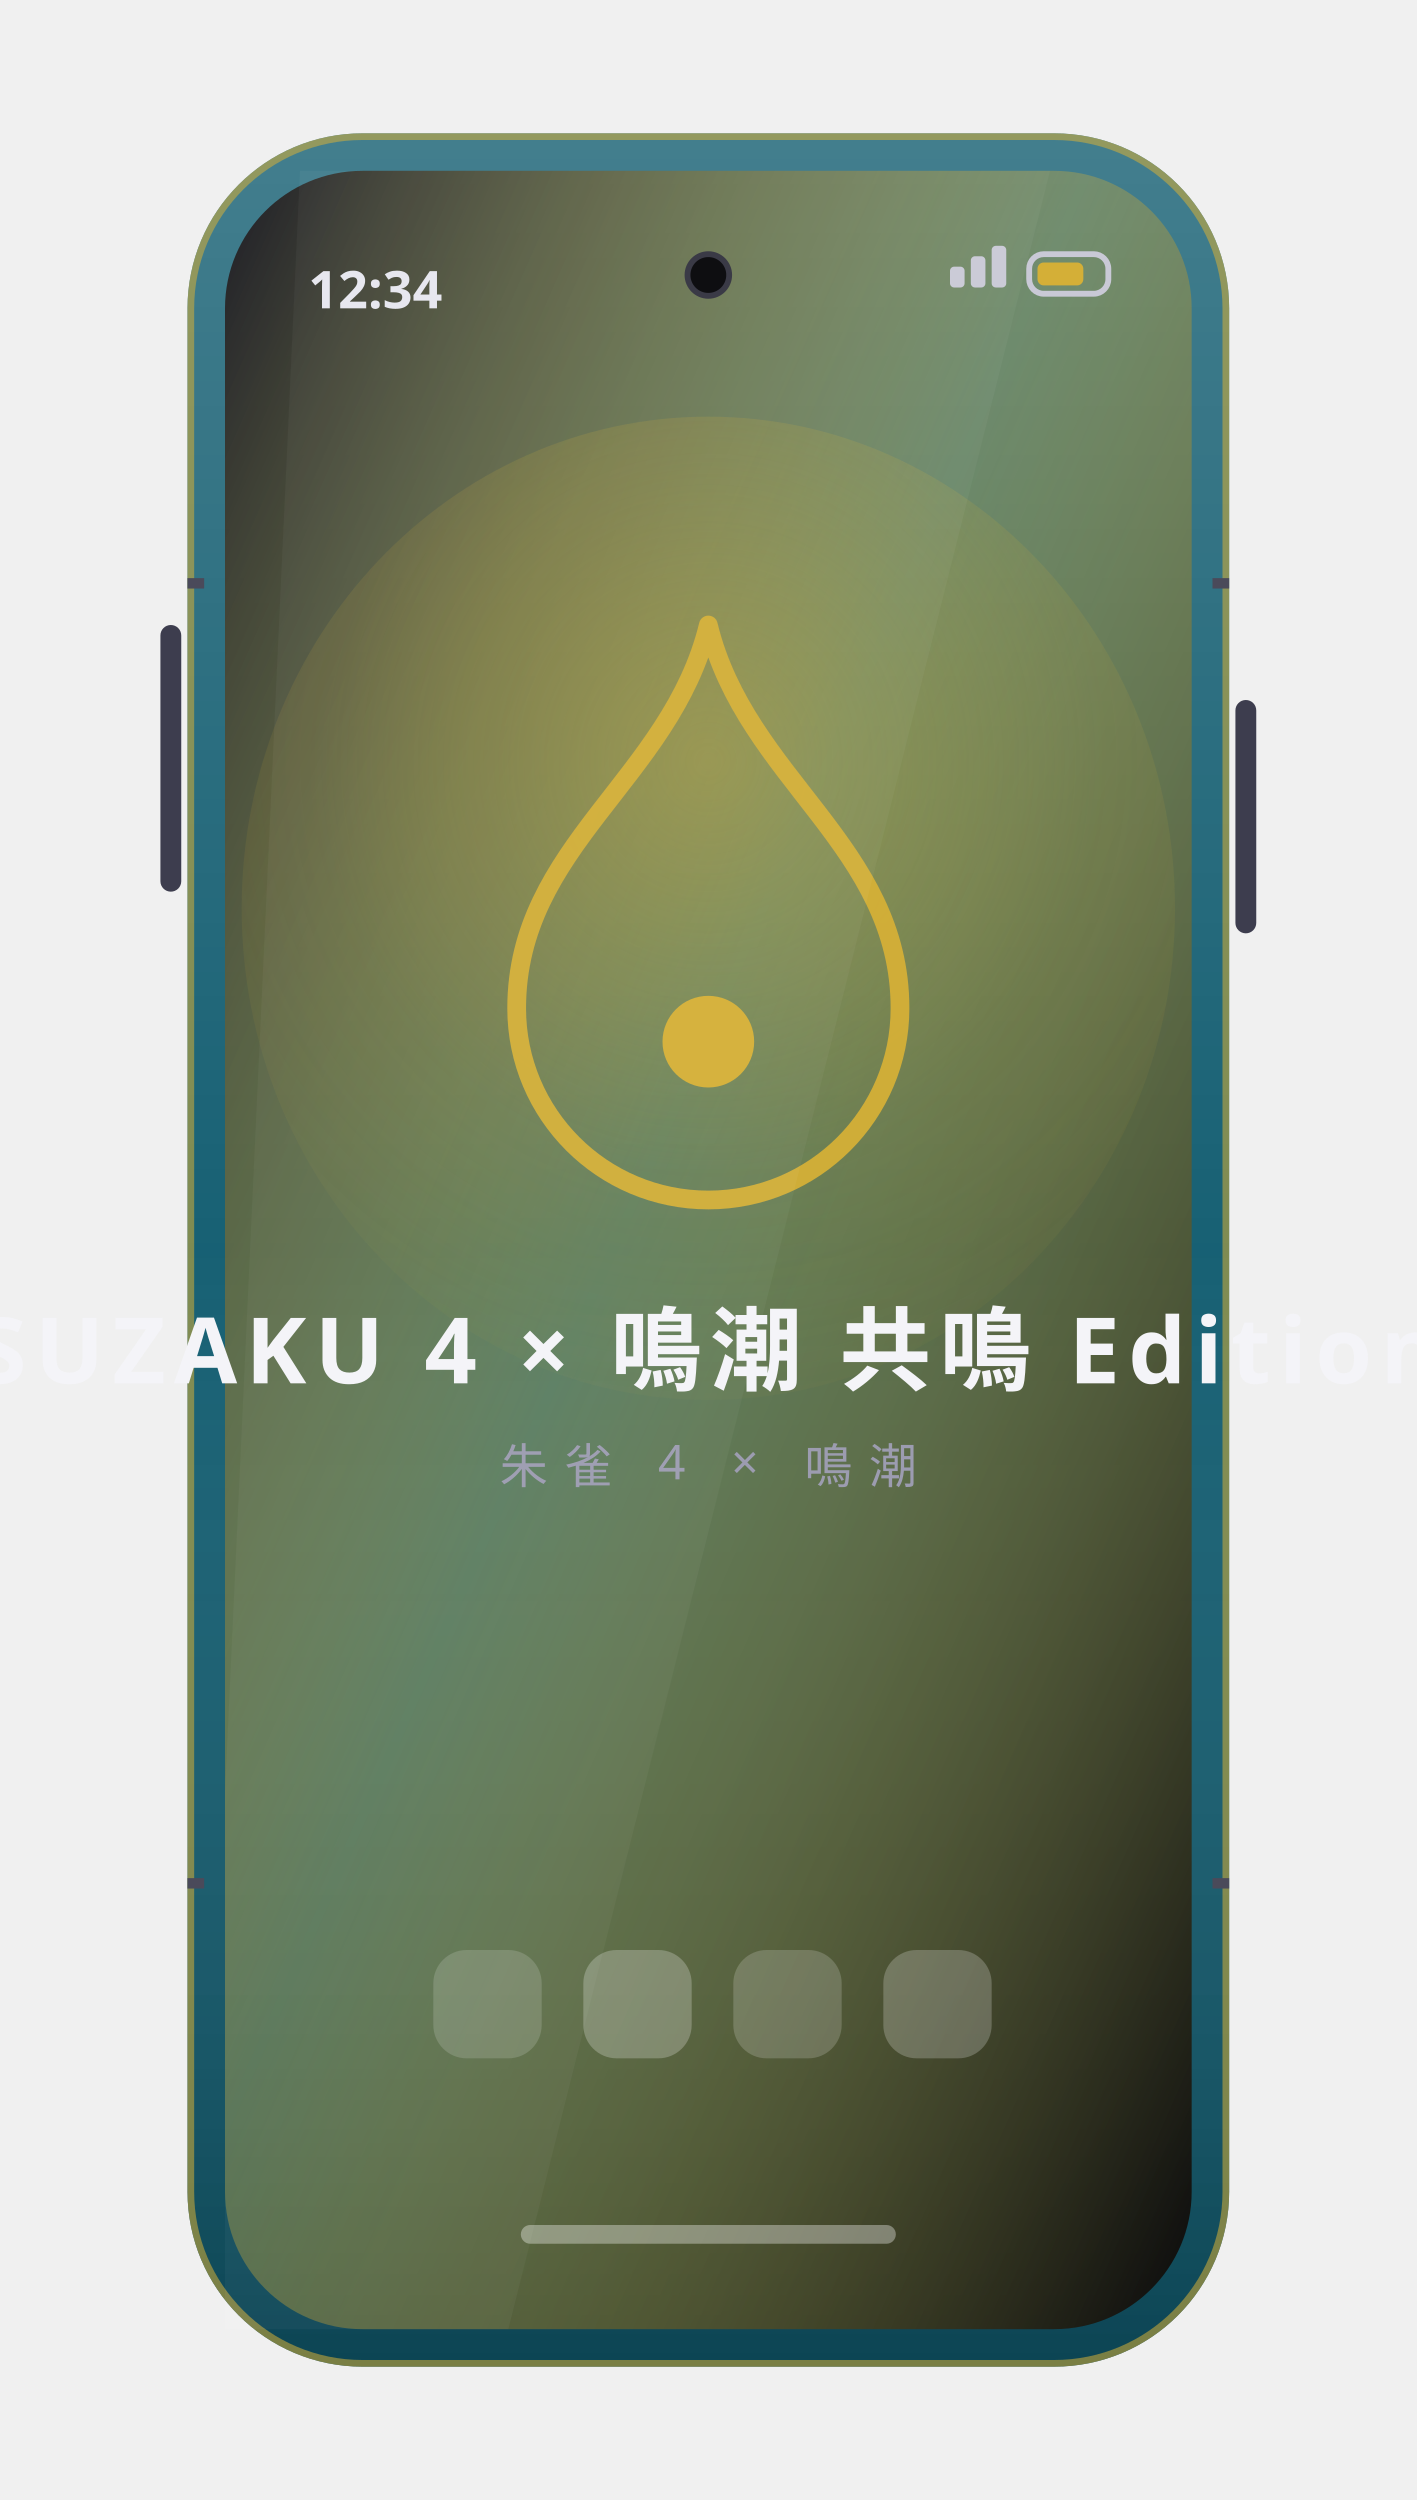
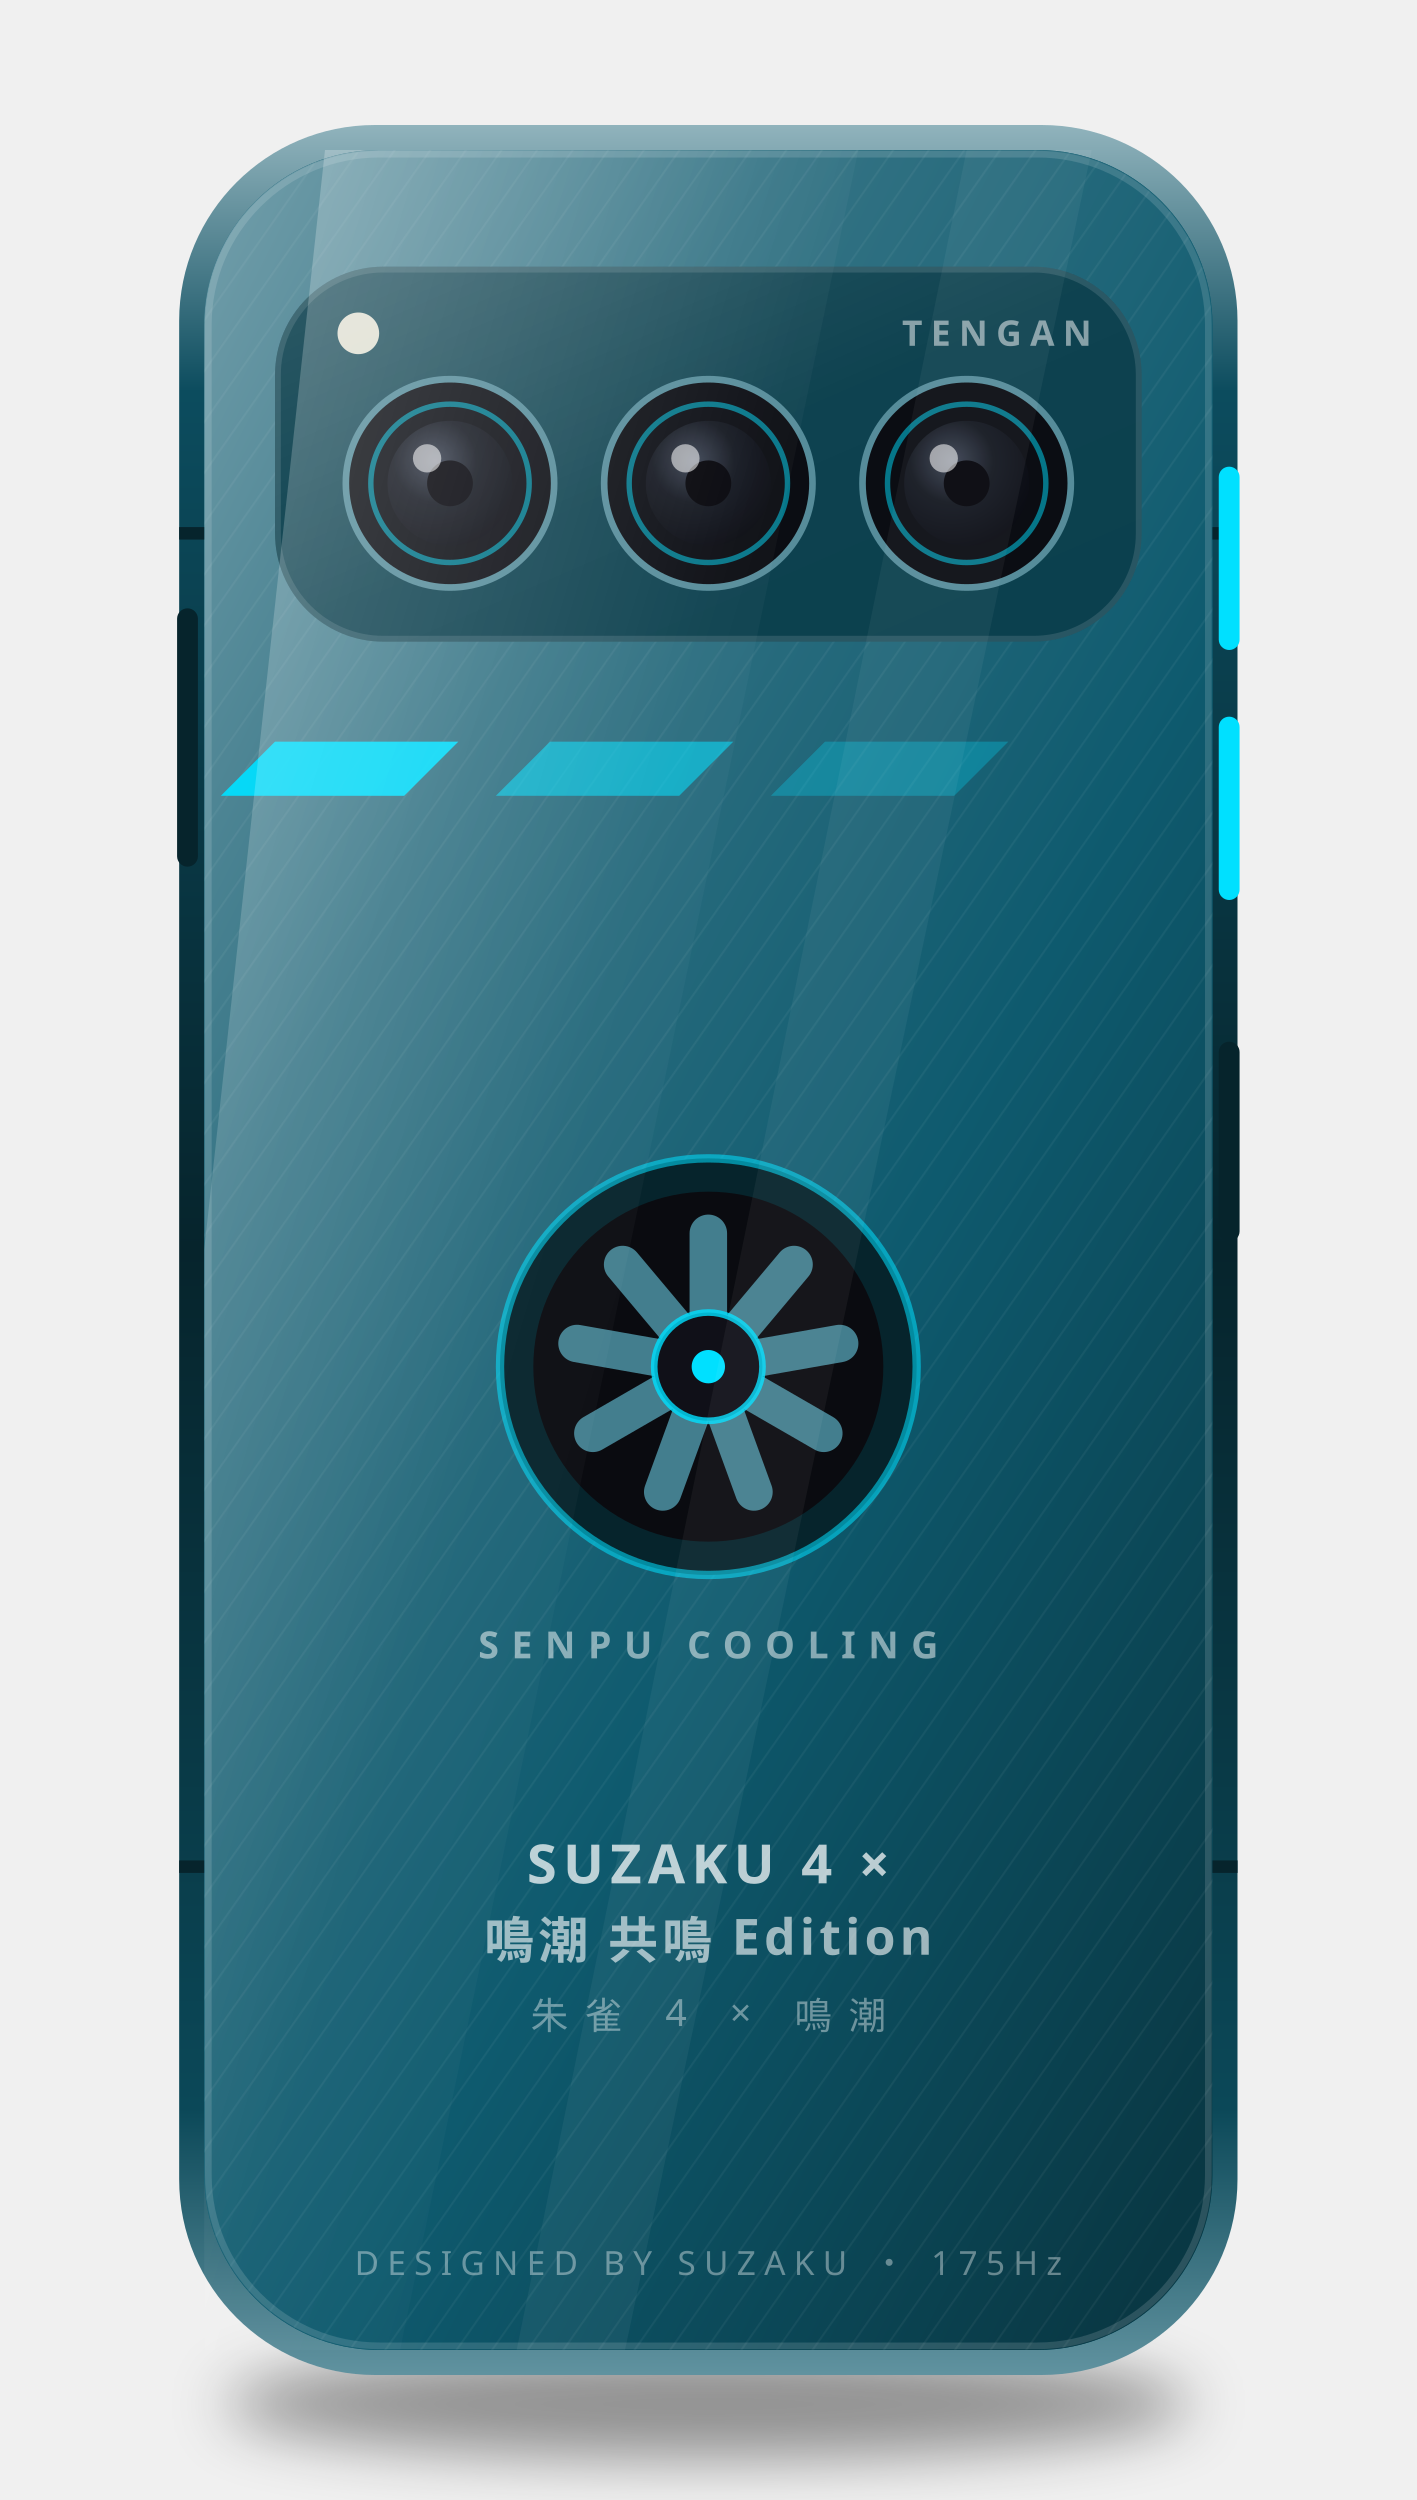
<svg xmlns="http://www.w3.org/2000/svg" viewBox="0 0 340 600" role="img" aria-label="SUZAKU 4 × 鳴潮 共鳴 Edition">
  <defs>
-     <linearGradient id="scrsuzaku4wuwa0" x1="0" y1="0" x2="1" y2="1">
-       <stop offset="0" stop-color="#1b1b26" />
-       <stop offset="0.45" stop-color="#d4af37" stop-opacity="0.34" />
-       <stop offset="1" stop-color="#07070b" />
+     <linearGradient id="bodysuzaku4wuwa0" x1="0" y1="0" x2="0.9" y2="1">
+       <stop offset="0" stop-color="#739fab" />
+       <stop offset="0.28" stop-color="#357485" />
+       <stop offset="0.62" stop-color="#0e5a6e" />
+       <stop offset="1" stop-color="#093844" />
    </linearGradient>
-     <radialGradient id="flaresuzaku4wuwa0" cx="0.5" cy="0.35" r="0.75">
-       <stop offset="0" stop-color="#d4af37" stop-opacity="0.42" />
-       <stop offset="0.55" stop-color="#d4af37" stop-opacity="0.12" />
-       <stop offset="1" stop-color="#d4af37" stop-opacity="0" />
+     <linearGradient id="framesuzaku4wuwa0" x1="0" y1="0" x2="0" y2="1">
+       <stop offset="0" stop-color="#93b5be" />
+       <stop offset="0.12" stop-color="#0c4c5e" />
+       <stop offset="0.5" stop-color="#06242c" />
+       <stop offset="0.88" stop-color="#0b4858" />
+       <stop offset="1" stop-color="#6294a1" />
+     </linearGradient>
+     <radialGradient id="lenssuzaku4wuwa0" cx="0.38" cy="0.32" r="0.95">
+       <stop offset="0" stop-color="#3c4454" />
+       <stop offset="0.35" stop-color="#141821" />
+       <stop offset="1" stop-color="#04040a" />
    </radialGradient>
-     <linearGradient id="metalsuzaku4wuwa0" x1="0" y1="0" x2="0" y2="1">
-       <stop offset="0" stop-color="#ffffff" stop-opacity="0.22" />
-       <stop offset="0.5" stop-color="#ffffff" stop-opacity="0.04" />
-       <stop offset="1" stop-color="#000000" stop-opacity="0.25" />
+     <linearGradient id="sheensuzaku4wuwa0" x1="0" y1="0" x2="1" y2="1">
+       <stop offset="0" stop-color="#ffffff" stop-opacity="0.28" />
+       <stop offset="0.5" stop-color="#ffffff" stop-opacity="0.03" />
+       <stop offset="1" stop-color="#ffffff" stop-opacity="0" />
    </linearGradient>
+     <pattern id="texsuzaku4wuwa0" width="7" height="7" patternUnits="userSpaceOnUse" patternTransform="rotate(35)">
+       <path d="M0 0 V7" stroke="#ffffff" stroke-opacity="0.045" stroke-width="1" />
+     </pattern>
+     <filter id="softsuzaku4wuwa0" x="-40%" y="-40%" width="180%" height="180%">
+       <feGaussianBlur stdDeviation="7" />
+     </filter>
  </defs>
-   <rect x="45" y="32" width="250" height="536" rx="42" fill="#0e5a6e" />
-   <rect x="45" y="32" width="250" height="536" rx="42" fill="url(#metalsuzaku4wuwa0)" />
-   <rect x="45.8" y="32.8" width="248.4" height="534.4" rx="41.2" fill="none" stroke="#d4af37" stroke-opacity="0.55" stroke-width="1.6" />
-   <path d="M45 140 h4 M45 452 h4 M291 140 h4 M291 452 h4" stroke="#4a4a5a" stroke-width="2.5" />
-   <rect x="54" y="41" width="232" height="518" rx="33" fill="url(#scrsuzaku4wuwa0)" />
-   <ellipse cx="170" cy="218" rx="112" ry="118" fill="url(#flaresuzaku4wuwa0)" />
-   <circle cx="170" cy="66" r="5" fill="#050508" stroke="#33333f" stroke-width="1.4" />
-   <text x="74" y="74" font-family="'Noto Sans JP',sans-serif" font-size="12.5" font-weight="700" fill="#e6e6ee">12:34</text>
-   <rect x="228" y="64" width="3.5" height="5" rx="1" fill="#c9c9d6" />
-   <rect x="233" y="61.5" width="3.5" height="7.5" rx="1" fill="#c9c9d6" />
-   <rect x="238" y="59" width="3.5" height="10" rx="1" fill="#c9c9d6" />
-   <rect x="247" y="61" width="19" height="9.5" rx="3.5" fill="none" stroke="#c9c9d6" stroke-width="1.4" />
-   <rect x="249" y="63" width="11" height="5.5" rx="1.5" fill="#d4af37" />
-   <path d="M170 150 c-9 37 -46 53 -46 92 a46 46 0 0 0 92 0 c0 -39 -37 -55 -46 -92z" fill="none" stroke="#d4af37" stroke-width="4.5" stroke-linejoin="round" opacity="0.95" />
-   <circle cx="170" cy="250" r="11" fill="#d4af37" />
-   <text x="170" y="332" font-family="'Noto Sans JP',sans-serif" font-size="22" font-weight="800" fill="#f4f4f8" text-anchor="middle" letter-spacing="2">SUZAKU 4 × 鳴潮 共鳴 Edition</text>
-   <text x="170" y="356" font-family="'Noto Sans JP',sans-serif" font-size="11.5" fill="#9c9cb0" text-anchor="middle" letter-spacing="4">朱雀 4 × 鳴潮</text>
-   <rect x="104" y="468" width="26" height="26" rx="8" fill="#ffffff" opacity="0.16" />
-   <rect x="140" y="468" width="26" height="26" rx="8" fill="#ffffff" opacity="0.24" />
-   <rect x="176" y="468" width="26" height="26" rx="8" fill="#ffffff" opacity="0.18" />
-   <rect x="212" y="468" width="26" height="26" rx="8" fill="#ffffff" opacity="0.22" />
-   <rect x="125" y="534" width="90" height="4.5" rx="2.25" fill="#ffffff" opacity="0.35" />
-   <path d="M72 41 L252 41 L122 559 L54 559 L54 430 Z" fill="#ffffff" opacity="0.038" />
-   <rect x="296.5" y="168" width="5" height="56" rx="2.5" fill="#3d3d4e" />
-   <rect x="38.5" y="150" width="5" height="64" rx="2.5" fill="#3d3d4e" />
+   <ellipse cx="170" cy="577" rx="116" ry="13" fill="#000000" opacity="0.4" filter="url(#softsuzaku4wuwa0)" />
+   <rect x="43" y="30" width="254" height="540" rx="47" fill="url(#framesuzaku4wuwa0)" />
+   <rect x="49" y="36" width="242" height="528" rx="42" fill="#0e5a6e" />
+   <rect x="49" y="36" width="242" height="528" rx="42" fill="url(#bodysuzaku4wuwa0)" />
+   <rect x="49" y="36" width="242" height="528" rx="42" fill="url(#texsuzaku4wuwa0)" />
+   <rect x="50" y="37" width="240" height="526" rx="41" fill="none" stroke="#ffffff" stroke-opacity="0.14" stroke-width="1.6" />
+   <path d="M43 128 h6 M43 448 h6 M291 128 h6 M291 448 h6" stroke="#06242c" stroke-width="3" />
+   <rect x="66" y="64" width="208" height="90" rx="26" fill="#0a3f4d" />
+   <rect x="66" y="64" width="208" height="90" rx="26" fill="url(#sheensuzaku4wuwa0)" opacity="0.5" />
+   <rect x="66.7" y="64.7" width="206.6" height="88.6" rx="25.3" fill="none" stroke="#ffffff" stroke-opacity="0.12" stroke-width="1.4" />
+   <circle cx="86" cy="80" r="5" fill="#f4efdf" opacity="0.9" />
+   <text x="262" y="83" font-family="'Noto Sans JP',sans-serif" font-size="8.5" font-weight="700" fill="#ffffff" opacity="0.5" text-anchor="end" letter-spacing="2">TENGAN</text>
+   <circle cx="108" cy="116" r="25" fill="#0b0d13" stroke="#568c9a" stroke-width="1.6" />
+   <circle cx="108" cy="116" r="19" fill="none" stroke="#00e0ff" stroke-opacity="0.5" stroke-width="1.3" />
+   <circle cx="108" cy="116" r="15" fill="url(#lenssuzaku4wuwa0)" />
+   <circle cx="108" cy="116" r="5.5" fill="#04040a" />
+   <circle cx="102.5" cy="110" r="3.4" fill="#ffffff" opacity="0.55" />
+   <circle cx="170" cy="116" r="25" fill="#0b0d13" stroke="#568c9a" stroke-width="1.6" />
+   <circle cx="170" cy="116" r="19" fill="none" stroke="#00e0ff" stroke-opacity="0.5" stroke-width="1.3" />
+   <circle cx="170" cy="116" r="15" fill="url(#lenssuzaku4wuwa0)" />
+   <circle cx="170" cy="116" r="5.5" fill="#04040a" />
+   <circle cx="164.5" cy="110" r="3.4" fill="#ffffff" opacity="0.55" />
+   <circle cx="232" cy="116" r="25" fill="#0b0d13" stroke="#568c9a" stroke-width="1.6" />
+   <circle cx="232" cy="116" r="19" fill="none" stroke="#00e0ff" stroke-opacity="0.5" stroke-width="1.3" />
+   <circle cx="232" cy="116" r="15" fill="url(#lenssuzaku4wuwa0)" />
+   <circle cx="232" cy="116" r="5.5" fill="#04040a" />
+   <circle cx="226.5" cy="110" r="3.4" fill="#ffffff" opacity="0.55" />
+   <path d="M66 178 h44 l-13 13 h-44 z" fill="#00e0ff" opacity="0.92" />
+   <path d="M132 178 h44 l-13 13 h-44 z" fill="#00e0ff" opacity="0.55" />
+   <path d="M198 178 h44 l-13 13 h-44 z" fill="#00e0ff" opacity="0.28" />
+   <circle cx="170" cy="328" r="50" fill="#06242c" />
+   <circle cx="170" cy="328" r="50" fill="none" stroke="#00e0ff" stroke-opacity="0.55" stroke-width="2" />
+   <circle cx="170" cy="328" r="42" fill="#0a0b10" />
+   <path d="M170 328 L170 296" stroke="#437e8e" stroke-width="9" stroke-linecap="round" transform="rotate(0 170 328)" />
+   <path d="M170 328 L170 296" stroke="#437e8e" stroke-width="9" stroke-linecap="round" transform="rotate(40 170 328)" />
+   <path d="M170 328 L170 296" stroke="#437e8e" stroke-width="9" stroke-linecap="round" transform="rotate(80 170 328)" />
+   <path d="M170 328 L170 296" stroke="#437e8e" stroke-width="9" stroke-linecap="round" transform="rotate(120 170 328)" />
+   <path d="M170 328 L170 296" stroke="#437e8e" stroke-width="9" stroke-linecap="round" transform="rotate(160 170 328)" />
+   <path d="M170 328 L170 296" stroke="#437e8e" stroke-width="9" stroke-linecap="round" transform="rotate(200 170 328)" />
+   <path d="M170 328 L170 296" stroke="#437e8e" stroke-width="9" stroke-linecap="round" transform="rotate(240 170 328)" />
+   <path d="M170 328 L170 296" stroke="#437e8e" stroke-width="9" stroke-linecap="round" transform="rotate(280 170 328)" />
+   <path d="M170 328 L170 296" stroke="#437e8e" stroke-width="9" stroke-linecap="round" transform="rotate(320 170 328)" />
+   <circle cx="170" cy="328" r="13" fill="#101018" stroke="#00e0ff" stroke-opacity="0.8" stroke-width="1.6" />
+   <circle cx="170" cy="328" r="4" fill="#00e0ff" />
+   <text x="170" y="398" font-family="'Noto Sans JP',sans-serif" font-size="9" font-weight="700" fill="#ffffff" opacity="0.5" text-anchor="middle" letter-spacing="3">SENPU COOLING</text>
+   <text x="170" y="452" font-family="'Noto Sans JP',sans-serif" font-size="13" font-weight="800" fill="#ffffff" opacity="0.72" text-anchor="middle" letter-spacing="1.5">SUZAKU 4 ×</text>
+   <text x="170" y="470" font-family="'Noto Sans JP',sans-serif" font-size="12" font-weight="700" fill="#ffffff" opacity="0.6" text-anchor="middle" letter-spacing="1">鳴潮 共鳴 Edition</text>
+   <text x="170" y="487" font-family="'Noto Sans JP',sans-serif" font-size="9" fill="#ffffff" opacity="0.4" text-anchor="middle" letter-spacing="4">朱雀 4 × 鳴潮</text>
+   <text x="170" y="546" font-family="'Noto Sans JP',sans-serif" font-size="8" fill="#ffffff" opacity="0.38" text-anchor="middle" letter-spacing="2">DESIGNED BY SUZAKU ・ 175Hz</text>
+   <path d="M78 36 L206 36 L96 564 L49 564 L49 300 Z" fill="url(#sheensuzaku4wuwa0)" />
+   <path d="M232 36 L262 36 L150 564 L124 564 Z" fill="#ffffff" opacity="0.05" />
+   <rect x="292.5" y="112" width="5" height="44" rx="2.5" fill="#00e0ff" />
+   <rect x="292.5" y="172" width="5" height="44" rx="2.5" fill="#00e0ff" />
+   <rect x="292.5" y="250" width="5" height="48" rx="2.5" fill="#06242c" />
+   <rect x="42.5" y="146" width="5" height="62" rx="2.5" fill="#06242c" />
</svg>
